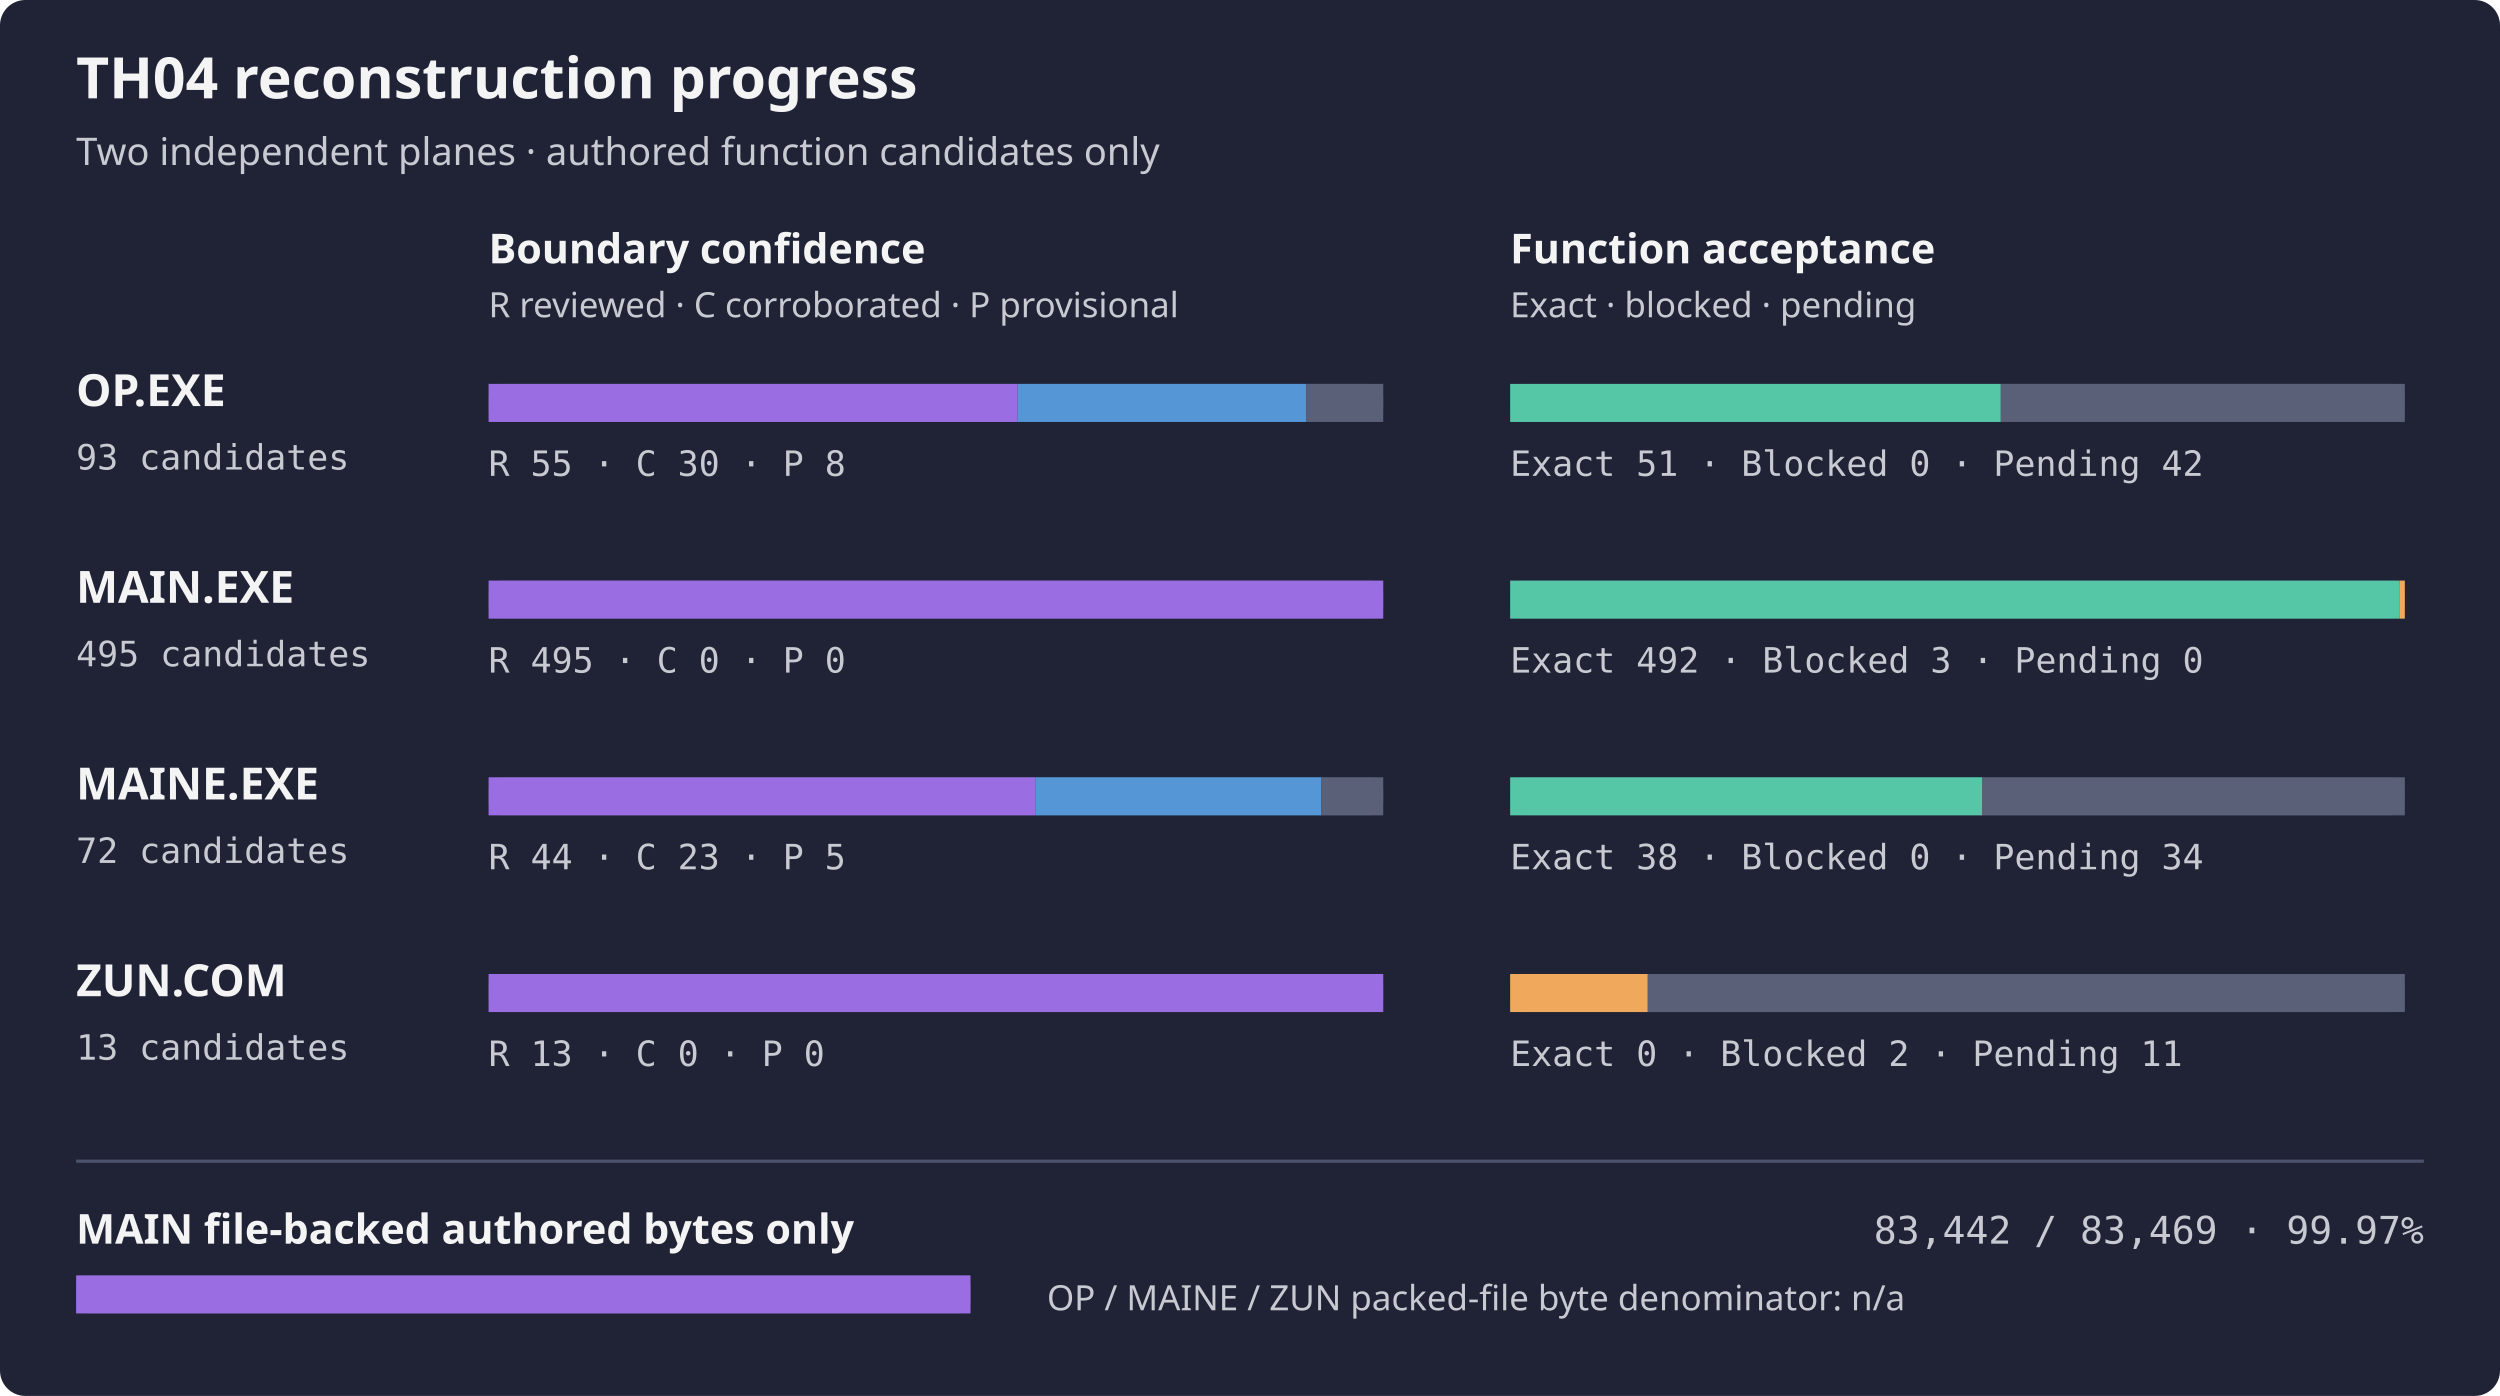
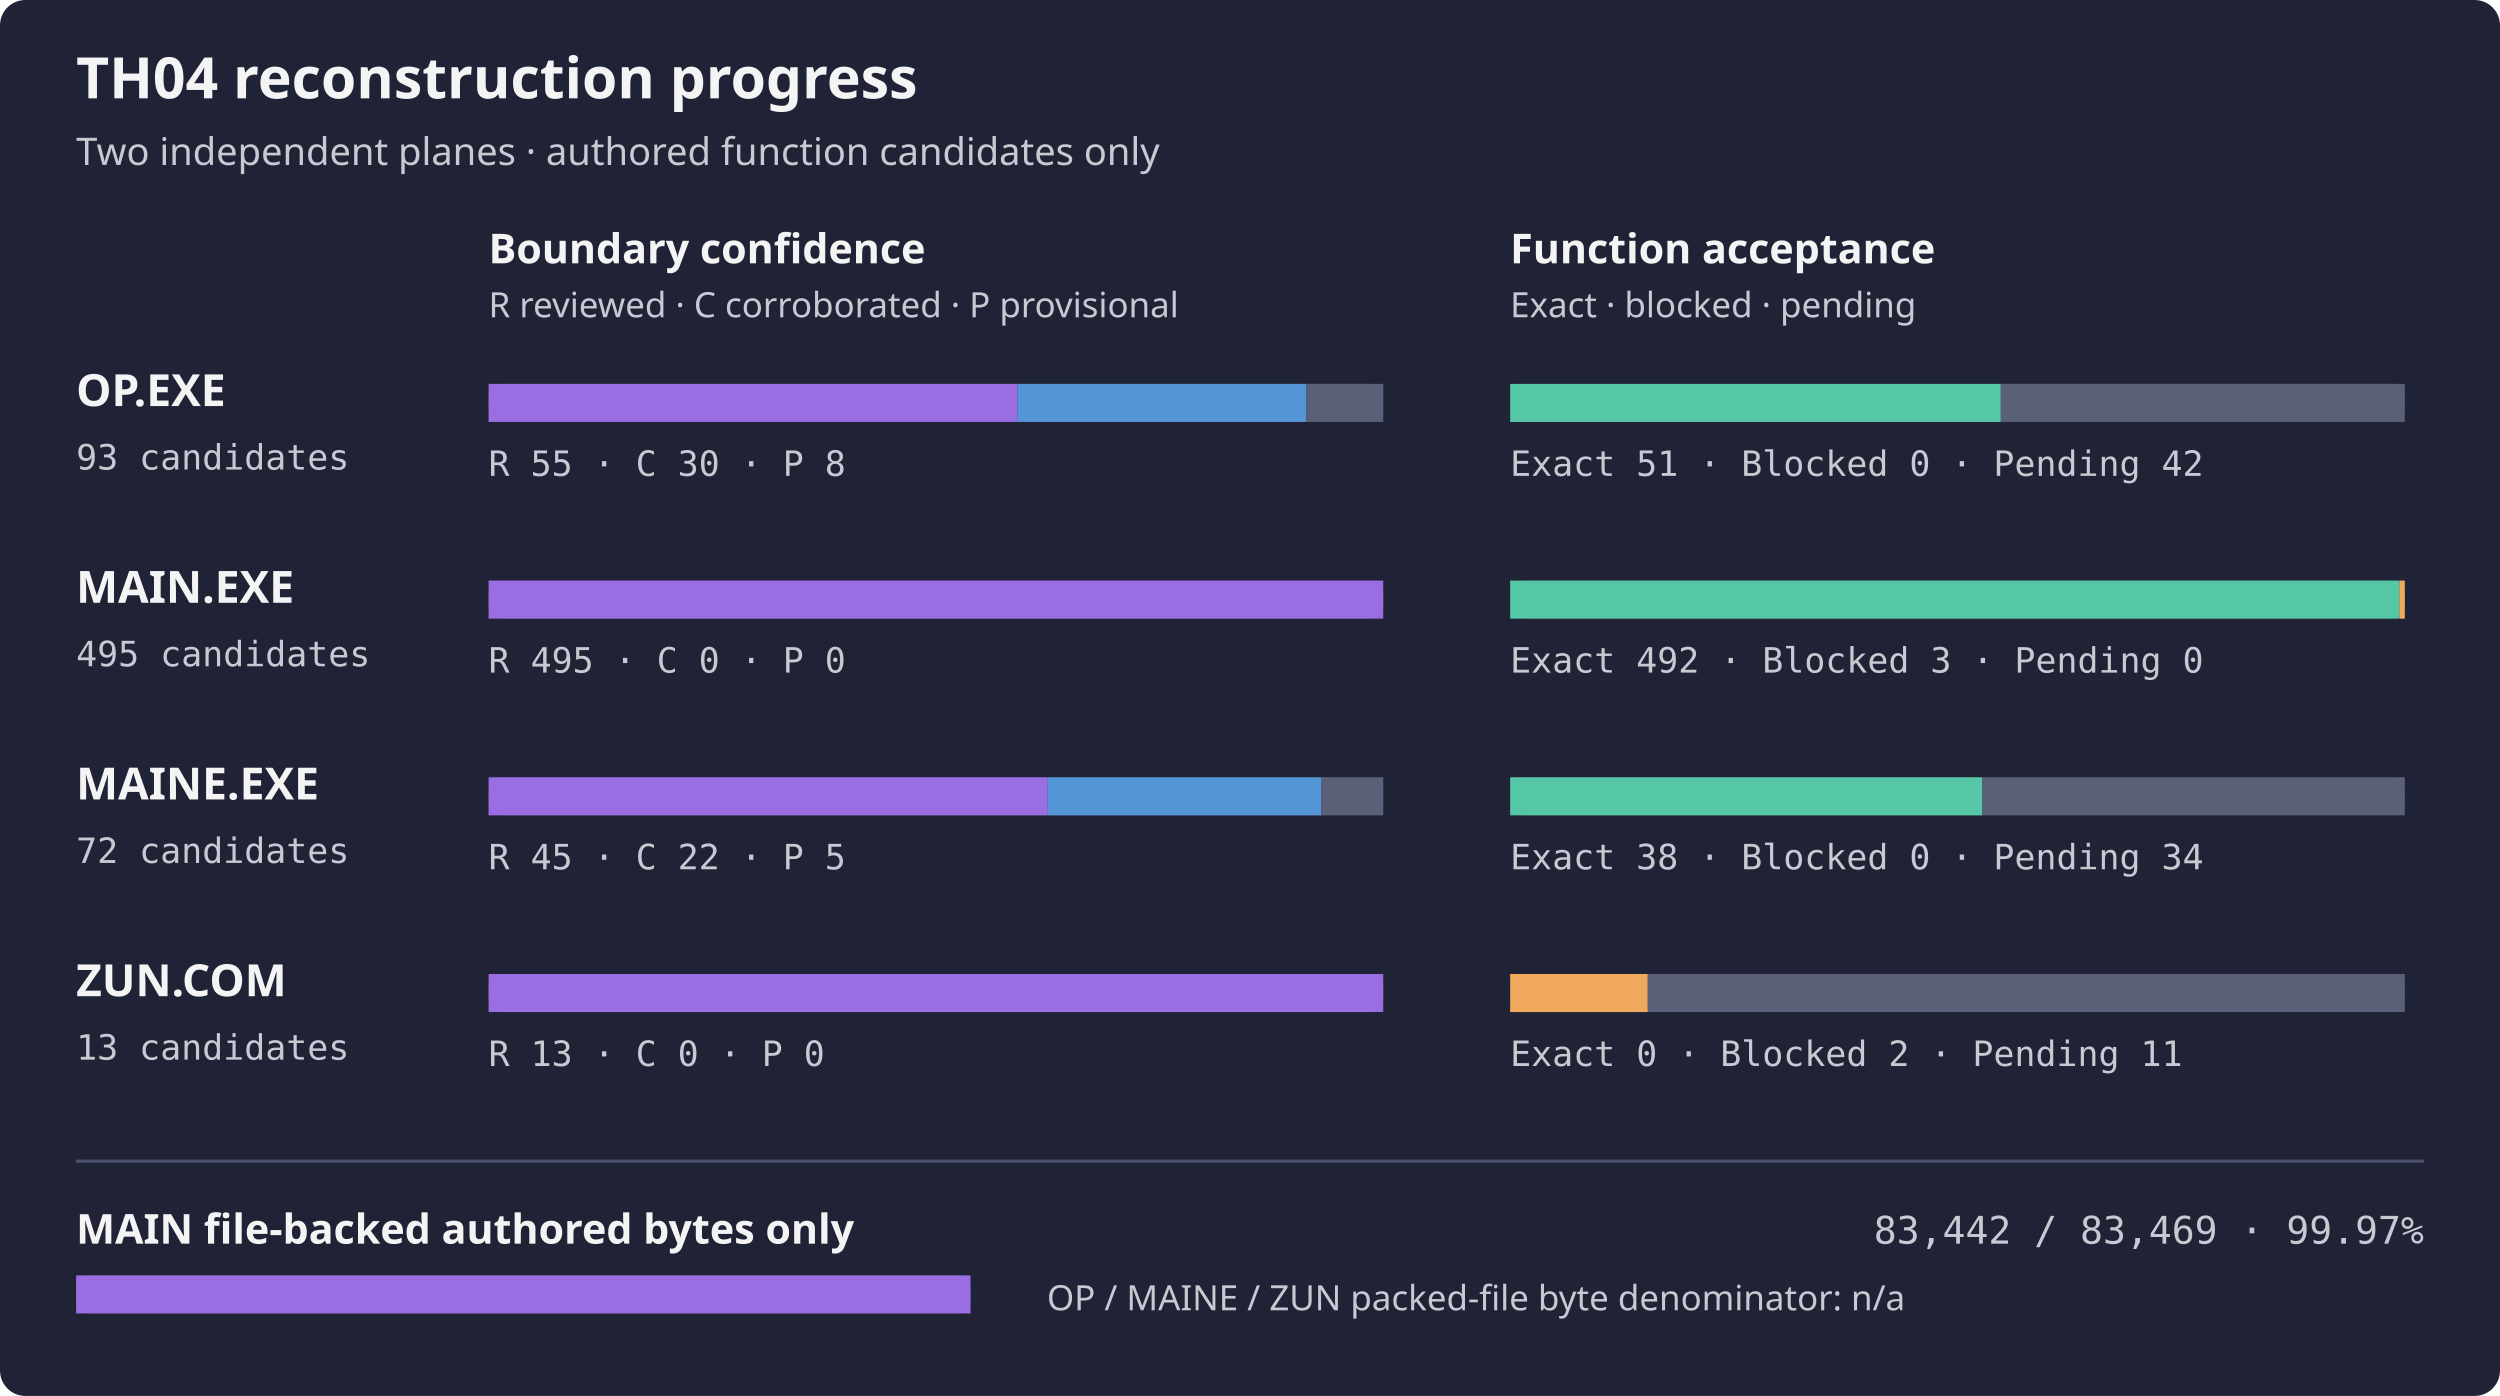
<svg xmlns="http://www.w3.org/2000/svg" width="788" height="440" role="img" aria-label="TH04 per-artifact reconstruction progress">
  <rect width="788" height="440" rx="8" fill="#1f2335" />
  <text x="24" y="31" fill="#f4f4f5" font-family="sans-serif" font-size="18" font-weight="600">TH04 reconstruction progress</text>
  <text x="24" y="52" fill="#c8cad2" font-family="sans-serif" font-size="12">Two independent planes · authored function candidates only</text>
  <text x="154" y="83" fill="#f4f4f5" font-family="sans-serif" font-size="13" font-weight="600">Boundary confidence</text>
  <text x="476" y="83" fill="#f4f4f5" font-family="sans-serif" font-size="13" font-weight="600">Function acceptance</text>
  <text x="154" y="100" fill="#c8cad2" font-family="sans-serif" font-size="11">R reviewed · C corroborated · P provisional</text>
  <text x="476" y="100" fill="#c8cad2" font-family="sans-serif" font-size="11">Exact · blocked · pending</text>
  <text x="24" y="128" fill="#f4f4f5" font-family="sans-serif" font-size="14" font-weight="600">OP.EXE</text>
  <text x="24" y="148" fill="#c8cad2" font-family="monospace" font-size="11">93 candidates</text>
  <rect x="154" y="121" width="282" height="12" rx="4" fill="#353b52" />
  <rect x="154.00" y="121" width="166.77" height="12" fill="#9b6de3" />
  <rect x="320.77" y="121" width="90.97" height="12" fill="#5496d6" />
  <rect x="411.74" y="121" width="24.26" height="12" fill="#596078" />
  <rect x="476" y="121" width="282" height="12" rx="4" fill="#353b52" />
  <rect x="476.00" y="121" width="154.65" height="12" fill="#55c7a6" />
  <rect x="630.65" y="121" width="127.35" height="12" fill="#596078" />
  <text x="154" y="150" fill="#c8cad2" font-family="monospace" font-size="11">R 55 · C 30 · P 8</text>
  <text x="476" y="150" fill="#c8cad2" font-family="monospace" font-size="11">Exact 51 · Blocked 0 · Pending 42</text>
  <text x="24" y="190" fill="#f4f4f5" font-family="sans-serif" font-size="14" font-weight="600">MAIN.EXE</text>
  <text x="24" y="210" fill="#c8cad2" font-family="monospace" font-size="11">495 candidates</text>
  <rect x="154" y="183" width="282" height="12" rx="4" fill="#353b52" />
  <rect x="154.00" y="183" width="282.00" height="12" fill="#9b6de3" />
  <rect x="476" y="183" width="282" height="12" rx="4" fill="#353b52" />
  <rect x="476.00" y="183" width="280.29" height="12" fill="#55c7a6" />
  <rect x="756.29" y="183" width="1.71" height="12" fill="#f0a95c" />
  <text x="154" y="212" fill="#c8cad2" font-family="monospace" font-size="11">R 495 · C 0 · P 0</text>
  <text x="476" y="212" fill="#c8cad2" font-family="monospace" font-size="11">Exact 492 · Blocked 3 · Pending 0</text>
  <text x="24" y="252" fill="#f4f4f5" font-family="sans-serif" font-size="14" font-weight="600">MAINE.EXE</text>
  <text x="24" y="272" fill="#c8cad2" font-family="monospace" font-size="11">72 candidates</text>
  <rect x="154" y="245" width="282" height="12" rx="4" fill="#353b52" />
-   <rect x="154.00" y="245" width="172.33" height="12" fill="#9b6de3" />
-   <rect x="326.33" y="245" width="90.08" height="12" fill="#5496d6" />
+   <rect x="154.00" y="245" width="176.25" height="12" fill="#9b6de3" />
+   <rect x="330.25" y="245" width="86.17" height="12" fill="#5496d6" />
  <rect x="416.42" y="245" width="19.58" height="12" fill="#596078" />
  <rect x="476" y="245" width="282" height="12" rx="4" fill="#353b52" />
  <rect x="476.00" y="245" width="148.83" height="12" fill="#55c7a6" />
  <rect x="624.83" y="245" width="133.17" height="12" fill="#596078" />
-   <text x="154" y="274" fill="#c8cad2" font-family="monospace" font-size="11">R 44 · C 23 · P 5</text>
+   <text x="154" y="274" fill="#c8cad2" font-family="monospace" font-size="11">R 45 · C 22 · P 5</text>
  <text x="476" y="274" fill="#c8cad2" font-family="monospace" font-size="11">Exact 38 · Blocked 0 · Pending 34</text>
  <text x="24" y="314" fill="#f4f4f5" font-family="sans-serif" font-size="14" font-weight="600">ZUN.COM</text>
  <text x="24" y="334" fill="#c8cad2" font-family="monospace" font-size="11">13 candidates</text>
  <rect x="154" y="307" width="282" height="12" rx="4" fill="#353b52" />
  <rect x="154.00" y="307" width="282.00" height="12" fill="#9b6de3" />
  <rect x="476" y="307" width="282" height="12" rx="4" fill="#353b52" />
  <rect x="476.00" y="307" width="43.38" height="12" fill="#f0a95c" />
  <rect x="519.38" y="307" width="238.62" height="12" fill="#596078" />
  <text x="154" y="336" fill="#c8cad2" font-family="monospace" font-size="11">R 13 · C 0 · P 0</text>
  <text x="476" y="336" fill="#c8cad2" font-family="monospace" font-size="11">Exact 0 · Blocked 2 · Pending 11</text>
  <path d="M24 366 H764" stroke="#4b526d" />
  <text x="24" y="392" fill="#f4f4f5" font-family="sans-serif" font-size="13" font-weight="600">MAIN file-backed authored bytes only</text>
  <text x="764" y="392" fill="#c8cad2" text-anchor="end" font-family="monospace" font-size="12">83,442 / 83,469 · 99.97%</text>
  <rect x="24" y="402" width="282" height="12" rx="4" fill="#353b52" />
  <rect x="24" y="402" width="281.91" height="12" fill="#9b6de3" />
  <text x="330" y="413" fill="#c8cad2" font-family="sans-serif" font-size="11">OP / MAINE / ZUN packed-file byte denominator: n/a</text>
</svg>
